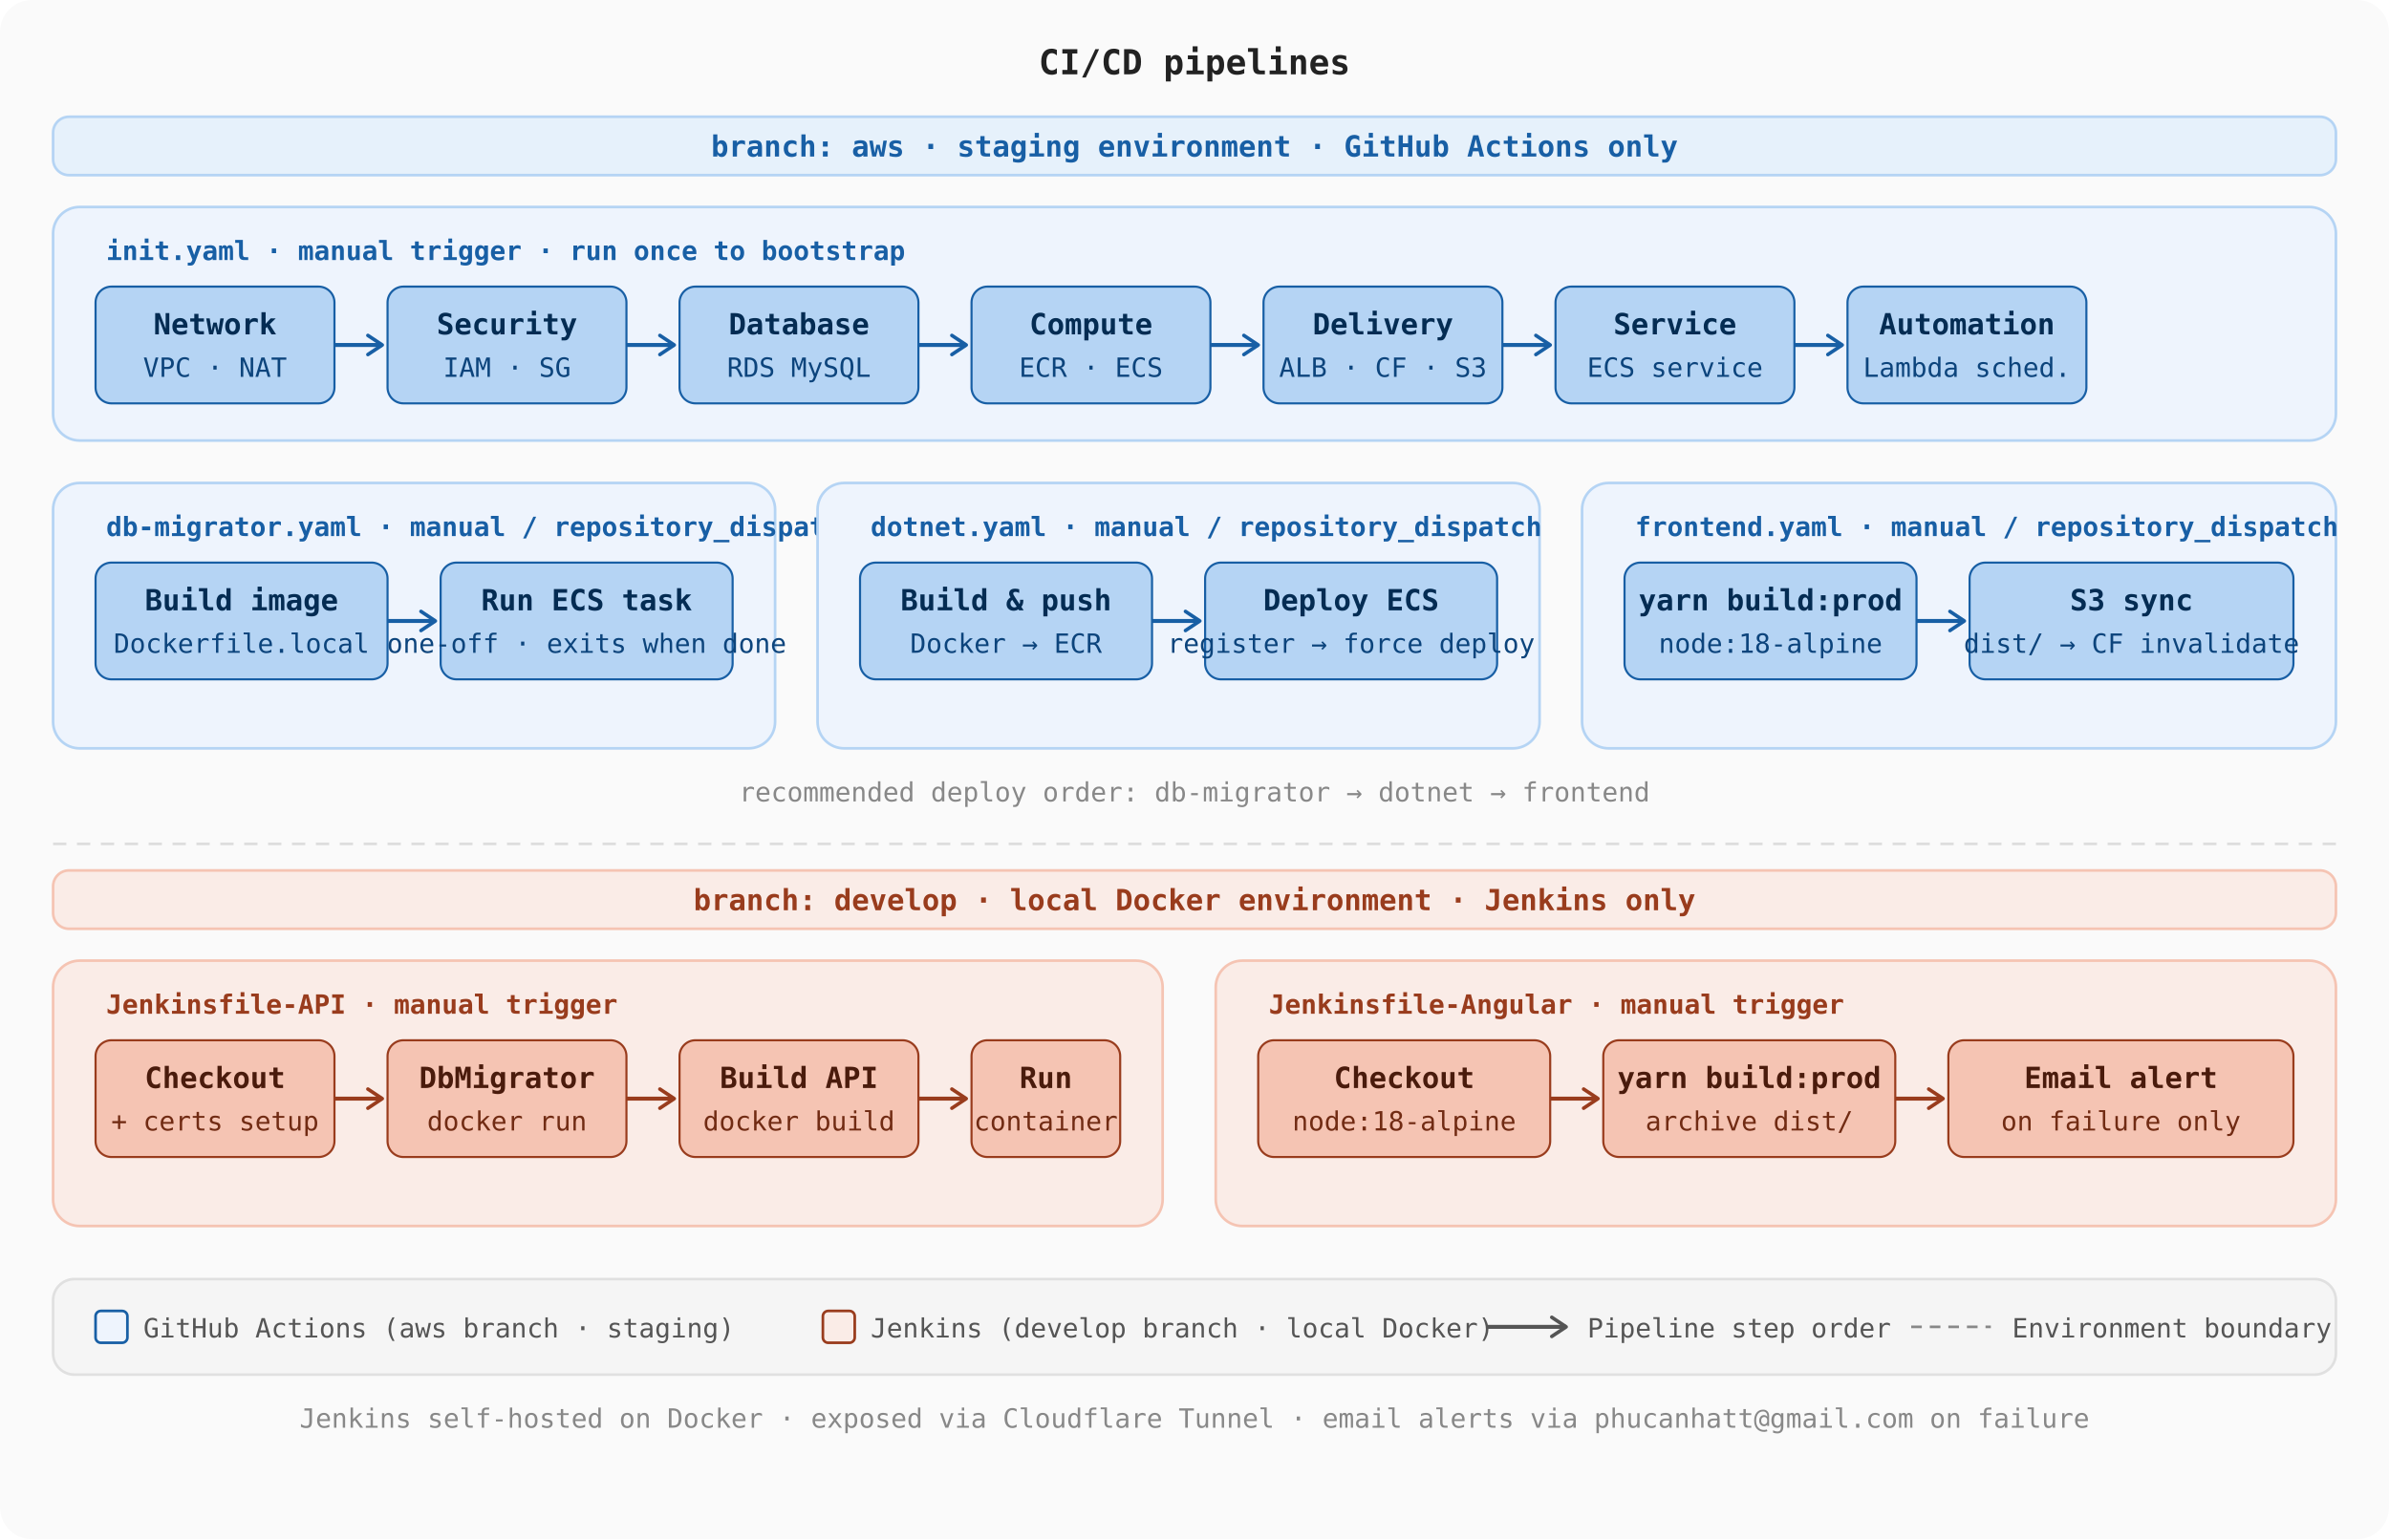
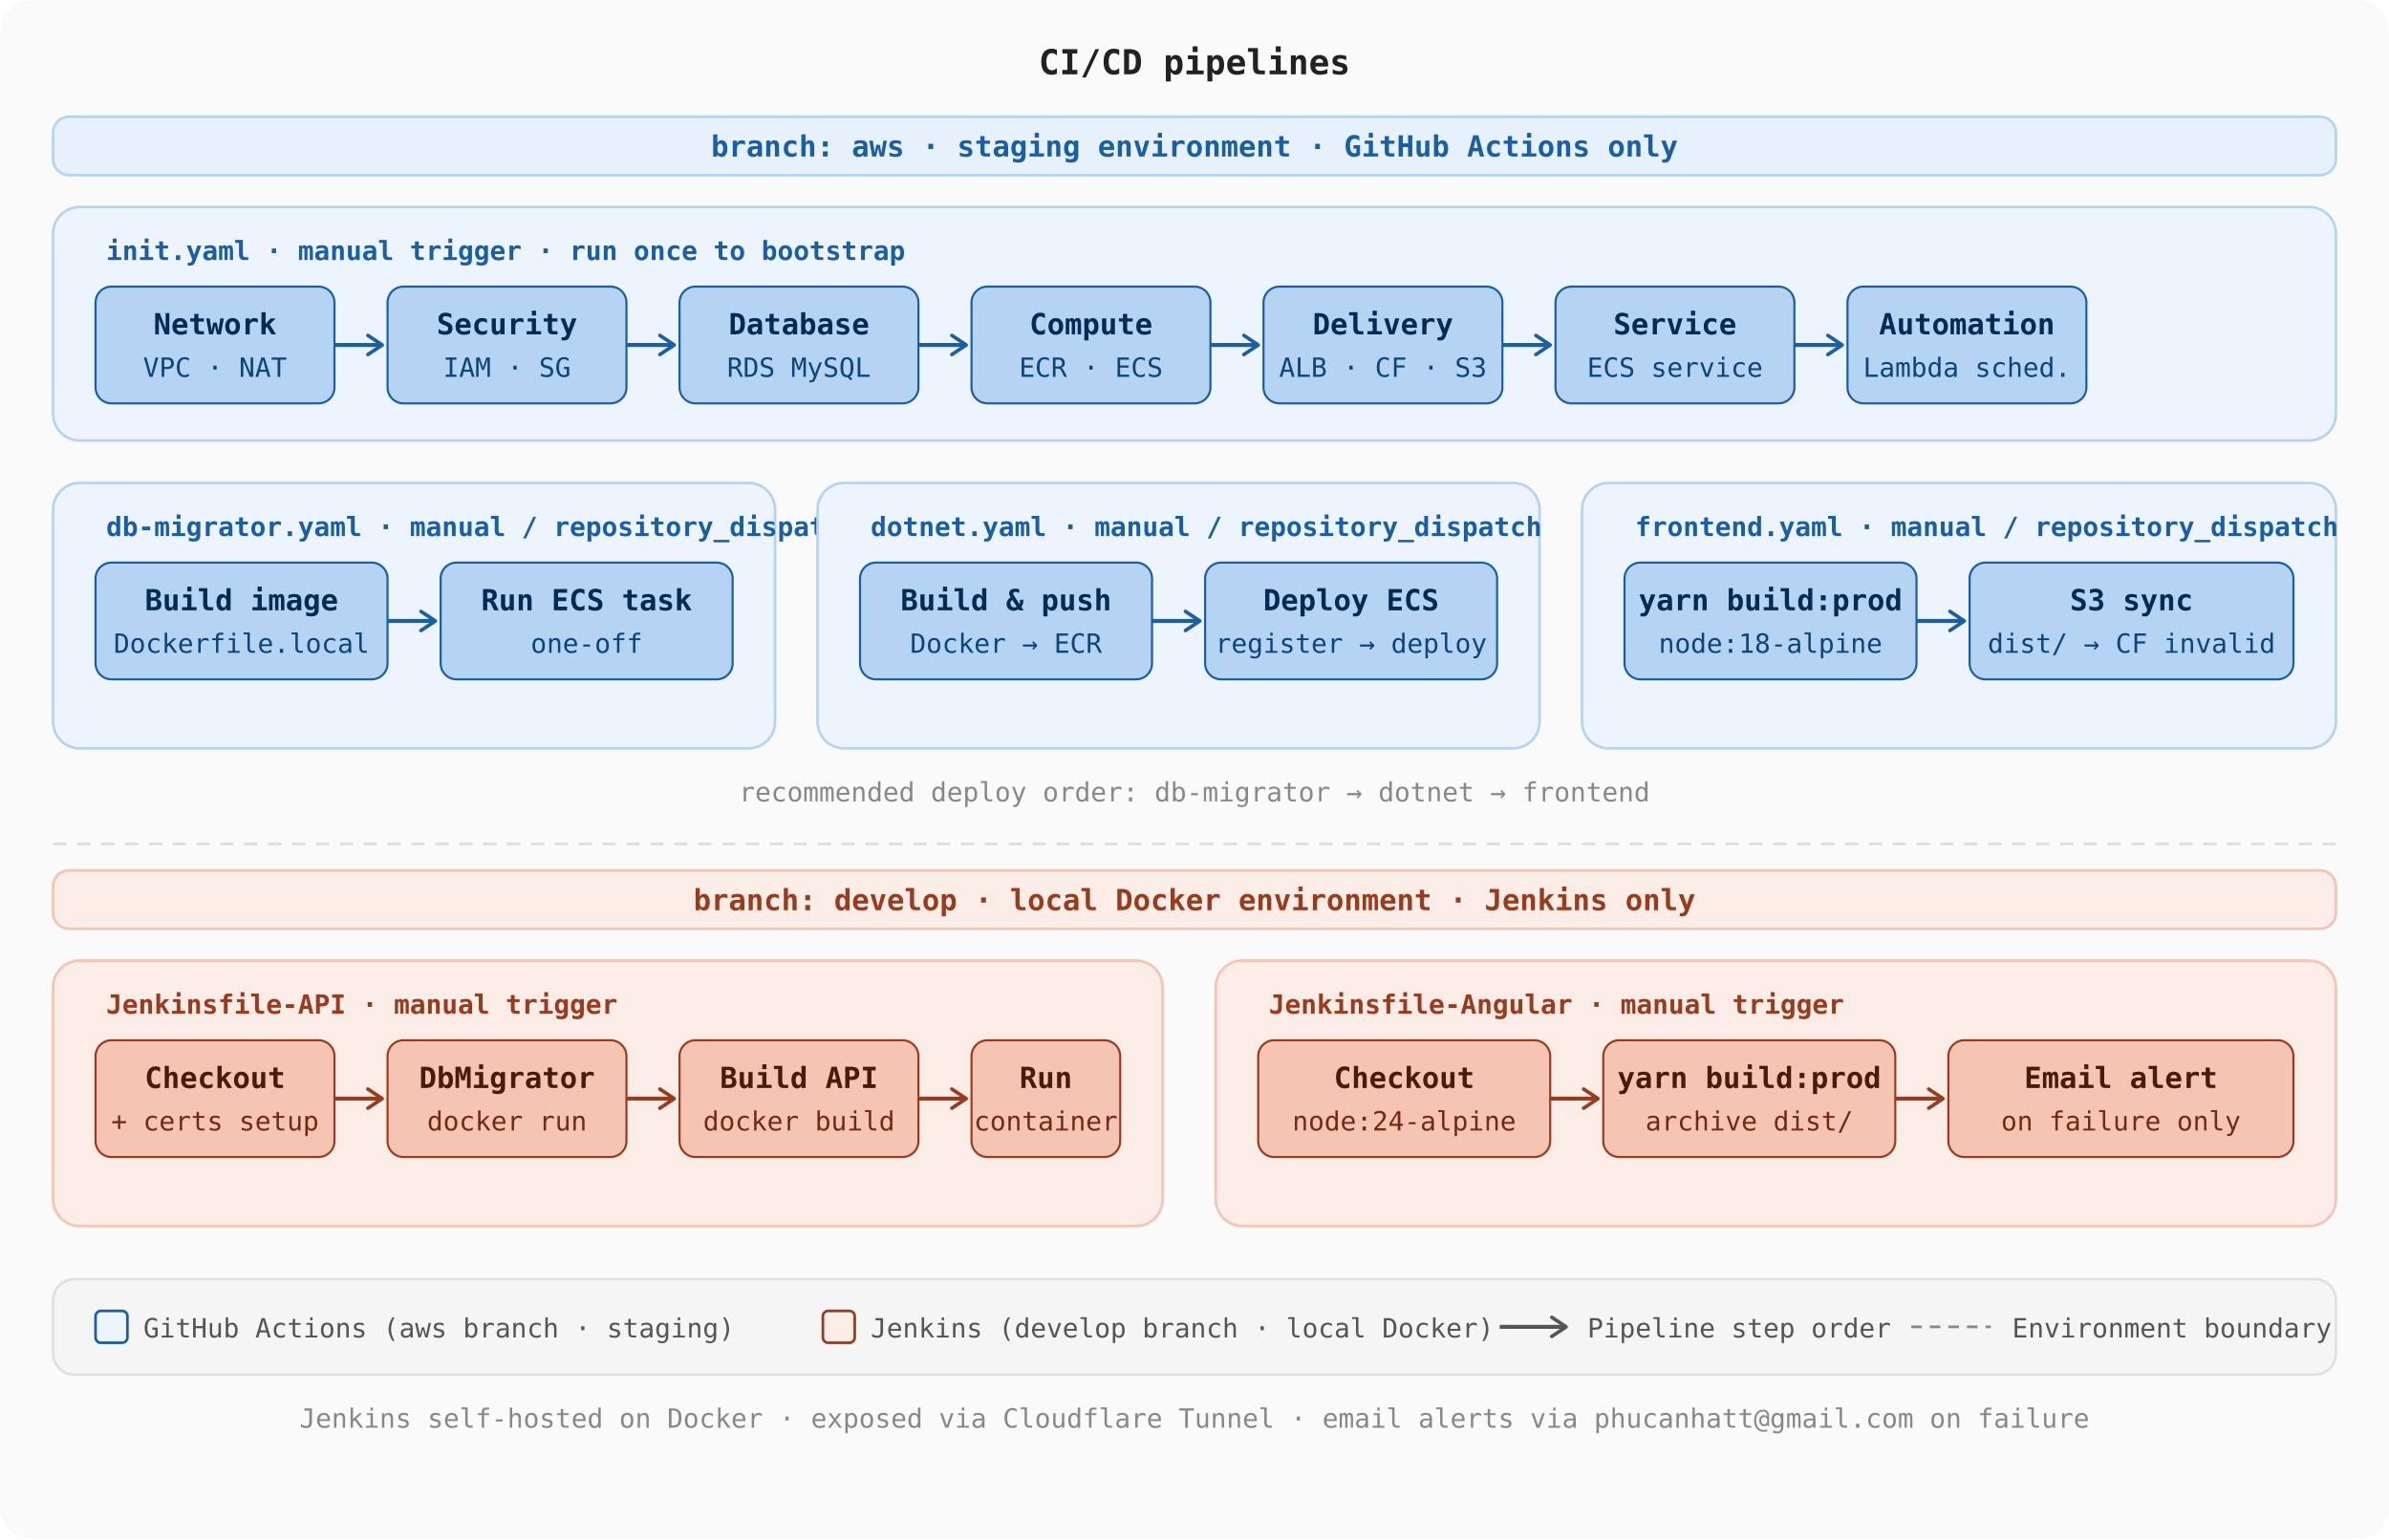
<svg xmlns="http://www.w3.org/2000/svg" width="900" height="580" viewBox="0 0 900 580" font-family="'ui-monospace','SFMono-Regular','Menlo',monospace">
  <defs>
    <marker id="arr" viewBox="0 0 10 10" refX="8" refY="5" markerWidth="6" markerHeight="6" orient="auto-start-reverse">
      <path d="M2 1L8 5L2 9" fill="none" stroke="#555" stroke-width="1.5" stroke-linecap="round" stroke-linejoin="round" />
    </marker>
    <marker id="arr-blue" viewBox="0 0 10 10" refX="8" refY="5" markerWidth="6" markerHeight="6" orient="auto-start-reverse">
      <path d="M2 1L8 5L2 9" fill="none" stroke="#185FA5" stroke-width="1.5" stroke-linecap="round" stroke-linejoin="round" />
    </marker>
    <marker id="arr-red" viewBox="0 0 10 10" refX="8" refY="5" markerWidth="6" markerHeight="6" orient="auto-start-reverse">
      <path d="M2 1L8 5L2 9" fill="none" stroke="#993C1D" stroke-width="1.5" stroke-linecap="round" stroke-linejoin="round" />
    </marker>
    <marker id="arr-gray" viewBox="0 0 10 10" refX="8" refY="5" markerWidth="6" markerHeight="6" orient="auto-start-reverse">
      <path d="M2 1L8 5L2 9" fill="none" stroke="#888" stroke-width="1.5" stroke-linecap="round" stroke-linejoin="round" />
    </marker>
  </defs>
  <rect width="900" height="580" fill="#fafafa" rx="12" />
  <text x="450" y="28" text-anchor="middle" font-size="13" font-weight="600" fill="#222">CI/CD pipelines</text>
  <rect x="20" y="44" width="860" height="22" rx="6" fill="#E6F1FB" stroke="#B5D4F4" stroke-width="1" />
  <text x="450" y="59" text-anchor="middle" font-size="11" font-weight="600" fill="#185FA5">branch: aws · staging environment · GitHub Actions only</text>
  <rect x="20" y="78" width="860" height="88" rx="10" fill="#EEF4FD" stroke="#B5D4F4" stroke-width="1" />
  <text x="40" y="98" font-size="10" font-weight="600" fill="#185FA5">init.yaml · manual trigger · run once to bootstrap</text>
  <rect x="36" y="108" width="90" height="44" rx="6" fill="#B5D4F4" stroke="#185FA5" stroke-width="0.8" />
  <text x="81" y="126" text-anchor="middle" font-size="11" font-weight="600" fill="#042C53">Network</text>
  <text x="81" y="142" text-anchor="middle" font-size="10" fill="#0C447C">VPC · NAT</text>
  <line x1="126" y1="130" x2="144" y2="130" stroke="#185FA5" stroke-width="1.5" marker-end="url(#arr-blue)" />
  <rect x="146" y="108" width="90" height="44" rx="6" fill="#B5D4F4" stroke="#185FA5" stroke-width="0.8" />
  <text x="191" y="126" text-anchor="middle" font-size="11" font-weight="600" fill="#042C53">Security</text>
  <text x="191" y="142" text-anchor="middle" font-size="10" fill="#0C447C">IAM · SG</text>
  <line x1="236" y1="130" x2="254" y2="130" stroke="#185FA5" stroke-width="1.5" marker-end="url(#arr-blue)" />
  <rect x="256" y="108" width="90" height="44" rx="6" fill="#B5D4F4" stroke="#185FA5" stroke-width="0.8" />
  <text x="301" y="126" text-anchor="middle" font-size="11" font-weight="600" fill="#042C53">Database</text>
  <text x="301" y="142" text-anchor="middle" font-size="10" fill="#0C447C">RDS MySQL</text>
  <line x1="346" y1="130" x2="364" y2="130" stroke="#185FA5" stroke-width="1.5" marker-end="url(#arr-blue)" />
  <rect x="366" y="108" width="90" height="44" rx="6" fill="#B5D4F4" stroke="#185FA5" stroke-width="0.8" />
  <text x="411" y="126" text-anchor="middle" font-size="11" font-weight="600" fill="#042C53">Compute</text>
  <text x="411" y="142" text-anchor="middle" font-size="10" fill="#0C447C">ECR · ECS</text>
  <line x1="456" y1="130" x2="474" y2="130" stroke="#185FA5" stroke-width="1.5" marker-end="url(#arr-blue)" />
  <rect x="476" y="108" width="90" height="44" rx="6" fill="#B5D4F4" stroke="#185FA5" stroke-width="0.8" />
  <text x="521" y="126" text-anchor="middle" font-size="11" font-weight="600" fill="#042C53">Delivery</text>
  <text x="521" y="142" text-anchor="middle" font-size="10" fill="#0C447C">ALB · CF · S3</text>
  <line x1="566" y1="130" x2="584" y2="130" stroke="#185FA5" stroke-width="1.5" marker-end="url(#arr-blue)" />
  <rect x="586" y="108" width="90" height="44" rx="6" fill="#B5D4F4" stroke="#185FA5" stroke-width="0.8" />
  <text x="631" y="126" text-anchor="middle" font-size="11" font-weight="600" fill="#042C53">Service</text>
  <text x="631" y="142" text-anchor="middle" font-size="10" fill="#0C447C">ECS service</text>
  <line x1="676" y1="130" x2="694" y2="130" stroke="#185FA5" stroke-width="1.5" marker-end="url(#arr-blue)" />
  <rect x="696" y="108" width="90" height="44" rx="6" fill="#B5D4F4" stroke="#185FA5" stroke-width="0.8" />
  <text x="741" y="126" text-anchor="middle" font-size="11" font-weight="600" fill="#042C53">Automation</text>
  <text x="741" y="142" text-anchor="middle" font-size="10" fill="#0C447C">Lambda sched.</text>
  <rect x="20" y="182" width="272" height="100" rx="10" fill="#EEF4FD" stroke="#B5D4F4" stroke-width="1" />
  <text x="40" y="202" font-size="10" font-weight="600" fill="#185FA5">db-migrator.yaml · manual / repository_dispatch</text>
  <rect x="36" y="212" width="110" height="44" rx="6" fill="#B5D4F4" stroke="#185FA5" stroke-width="0.8" />
  <text x="91" y="230" text-anchor="middle" font-size="11" font-weight="600" fill="#042C53">Build image</text>
  <text x="91" y="246" text-anchor="middle" font-size="10" fill="#0C447C">Dockerfile.local</text>
  <line x1="146" y1="234" x2="164" y2="234" stroke="#185FA5" stroke-width="1.5" marker-end="url(#arr-blue)" />
  <rect x="166" y="212" width="110" height="44" rx="6" fill="#B5D4F4" stroke="#185FA5" stroke-width="0.8" />
  <text x="221" y="230" text-anchor="middle" font-size="11" font-weight="600" fill="#042C53">Run ECS task</text>
-   <text x="221" y="246" text-anchor="middle" font-size="10" fill="#0C447C">one-off · exits when done</text>
+   <text x="221" y="246" text-anchor="middle" font-size="10" fill="#0C447C">one-off</text>
  <rect x="308" y="182" width="272" height="100" rx="10" fill="#EEF4FD" stroke="#B5D4F4" stroke-width="1" />
  <text x="328" y="202" font-size="10" font-weight="600" fill="#185FA5">dotnet.yaml · manual / repository_dispatch</text>
  <rect x="324" y="212" width="110" height="44" rx="6" fill="#B5D4F4" stroke="#185FA5" stroke-width="0.8" />
  <text x="379" y="230" text-anchor="middle" font-size="11" font-weight="600" fill="#042C53">Build &amp; push</text>
  <text x="379" y="246" text-anchor="middle" font-size="10" fill="#0C447C">Docker → ECR</text>
  <line x1="434" y1="234" x2="452" y2="234" stroke="#185FA5" stroke-width="1.5" marker-end="url(#arr-blue)" />
  <rect x="454" y="212" width="110" height="44" rx="6" fill="#B5D4F4" stroke="#185FA5" stroke-width="0.8" />
  <text x="509" y="230" text-anchor="middle" font-size="11" font-weight="600" fill="#042C53">Deploy ECS</text>
-   <text x="509" y="246" text-anchor="middle" font-size="10" fill="#0C447C">register → force deploy</text>
+   <text x="509" y="246" text-anchor="middle" font-size="10" fill="#0C447C">register → deploy</text>
  <rect x="596" y="182" width="284" height="100" rx="10" fill="#EEF4FD" stroke="#B5D4F4" stroke-width="1" />
  <text x="616" y="202" font-size="10" font-weight="600" fill="#185FA5">frontend.yaml · manual / repository_dispatch</text>
  <rect x="612" y="212" width="110" height="44" rx="6" fill="#B5D4F4" stroke="#185FA5" stroke-width="0.8" />
  <text x="667" y="230" text-anchor="middle" font-size="11" font-weight="600" fill="#042C53">yarn build:prod</text>
  <text x="667" y="246" text-anchor="middle" font-size="10" fill="#0C447C">node:18-alpine</text>
  <line x1="722" y1="234" x2="740" y2="234" stroke="#185FA5" stroke-width="1.5" marker-end="url(#arr-blue)" />
  <rect x="742" y="212" width="122" height="44" rx="6" fill="#B5D4F4" stroke="#185FA5" stroke-width="0.8" />
  <text x="803" y="230" text-anchor="middle" font-size="11" font-weight="600" fill="#042C53">S3 sync</text>
-   <text x="803" y="246" text-anchor="middle" font-size="10" fill="#0C447C">dist/ → CF invalidate</text>
+   <text x="803" y="246" text-anchor="middle" font-size="10" fill="#0C447C">dist/ → CF invalid</text>
  <text x="450" y="302" text-anchor="middle" font-size="10" fill="#888">recommended deploy order: db-migrator → dotnet → frontend</text>
  <line x1="20" y1="318" x2="880" y2="318" stroke="#ddd" stroke-width="1" stroke-dasharray="5 4" />
  <rect x="20" y="328" width="860" height="22" rx="6" fill="#FAECE7" stroke="#F5C4B3" stroke-width="1" />
  <text x="450" y="343" text-anchor="middle" font-size="11" font-weight="600" fill="#993C1D">branch: develop · local Docker environment · Jenkins only</text>
  <rect x="20" y="362" width="418" height="100" rx="10" fill="#FAECE7" stroke="#F5C4B3" stroke-width="1" />
  <text x="40" y="382" font-size="10" font-weight="600" fill="#993C1D">Jenkinsfile-API · manual trigger</text>
  <rect x="36" y="392" width="90" height="44" rx="6" fill="#F5C4B3" stroke="#993C1D" stroke-width="0.8" />
  <text x="81" y="410" text-anchor="middle" font-size="11" font-weight="600" fill="#4A1B0C">Checkout</text>
  <text x="81" y="426" text-anchor="middle" font-size="10" fill="#712B13">+ certs setup</text>
  <line x1="126" y1="414" x2="144" y2="414" stroke="#993C1D" stroke-width="1.5" marker-end="url(#arr-red)" />
  <rect x="146" y="392" width="90" height="44" rx="6" fill="#F5C4B3" stroke="#993C1D" stroke-width="0.8" />
  <text x="191" y="410" text-anchor="middle" font-size="11" font-weight="600" fill="#4A1B0C">DbMigrator</text>
  <text x="191" y="426" text-anchor="middle" font-size="10" fill="#712B13">docker run</text>
  <line x1="236" y1="414" x2="254" y2="414" stroke="#993C1D" stroke-width="1.5" marker-end="url(#arr-red)" />
  <rect x="256" y="392" width="90" height="44" rx="6" fill="#F5C4B3" stroke="#993C1D" stroke-width="0.8" />
  <text x="301" y="410" text-anchor="middle" font-size="11" font-weight="600" fill="#4A1B0C">Build API</text>
  <text x="301" y="426" text-anchor="middle" font-size="10" fill="#712B13">docker build</text>
  <line x1="346" y1="414" x2="364" y2="414" stroke="#993C1D" stroke-width="1.5" marker-end="url(#arr-red)" />
  <rect x="366" y="392" width="56" height="44" rx="6" fill="#F5C4B3" stroke="#993C1D" stroke-width="0.8" />
  <text x="394" y="410" text-anchor="middle" font-size="11" font-weight="600" fill="#4A1B0C">Run</text>
  <text x="394" y="426" text-anchor="middle" font-size="10" fill="#712B13">container</text>
  <rect x="458" y="362" width="422" height="100" rx="10" fill="#FAECE7" stroke="#F5C4B3" stroke-width="1" />
  <text x="478" y="382" font-size="10" font-weight="600" fill="#993C1D">Jenkinsfile-Angular · manual trigger</text>
  <rect x="474" y="392" width="110" height="44" rx="6" fill="#F5C4B3" stroke="#993C1D" stroke-width="0.8" />
  <text x="529" y="410" text-anchor="middle" font-size="11" font-weight="600" fill="#4A1B0C">Checkout</text>
-   <text x="529" y="426" text-anchor="middle" font-size="10" fill="#712B13">node:18-alpine</text>
+   <text x="529" y="426" text-anchor="middle" font-size="10" fill="#712B13">node:24-alpine</text>
  <line x1="584" y1="414" x2="602" y2="414" stroke="#993C1D" stroke-width="1.5" marker-end="url(#arr-red)" />
  <rect x="604" y="392" width="110" height="44" rx="6" fill="#F5C4B3" stroke="#993C1D" stroke-width="0.8" />
  <text x="659" y="410" text-anchor="middle" font-size="11" font-weight="600" fill="#4A1B0C">yarn build:prod</text>
  <text x="659" y="426" text-anchor="middle" font-size="10" fill="#712B13">archive dist/</text>
  <line x1="714" y1="414" x2="732" y2="414" stroke="#993C1D" stroke-width="1.5" marker-end="url(#arr-red)" />
  <rect x="734" y="392" width="130" height="44" rx="6" fill="#F5C4B3" stroke="#993C1D" stroke-width="0.8" />
  <text x="799" y="410" text-anchor="middle" font-size="11" font-weight="600" fill="#4A1B0C">Email alert</text>
  <text x="799" y="426" text-anchor="middle" font-size="10" fill="#712B13">on failure only</text>
  <rect x="20" y="482" width="860" height="36" rx="8" fill="#f5f5f5" stroke="#e0e0e0" stroke-width="1" />
  <rect x="36" y="494" width="12" height="12" rx="2" fill="#EEF4FD" stroke="#185FA5" stroke-width="1" />
  <text x="54" y="504" font-size="10" fill="#555">GitHub Actions (aws branch · staging)</text>
  <rect x="310" y="494" width="12" height="12" rx="2" fill="#FAECE7" stroke="#993C1D" stroke-width="1" />
  <text x="328" y="504" font-size="10" fill="#555">Jenkins (develop branch · local Docker)</text>
-   <line x1="560" y1="500" x2="590" y2="500" stroke="#555" stroke-width="1.5" marker-end="url(#arr)" />
+   <line x1="565" y1="500" x2="590" y2="500" stroke="#555" stroke-width="1.5" marker-end="url(#arr)" />
  <text x="598" y="504" font-size="10" fill="#555">Pipeline step order</text>
  <line x1="720" y1="500" x2="750" y2="500" stroke="#888" stroke-width="1" stroke-dasharray="4 3" />
  <text x="758" y="504" font-size="10" fill="#555">Environment boundary</text>
  <text x="450" y="538" text-anchor="middle" font-size="10" fill="#888">Jenkins self-hosted on Docker · exposed via Cloudflare Tunnel · email alerts via phucanhatt@gmail.com on failure</text>
</svg>
